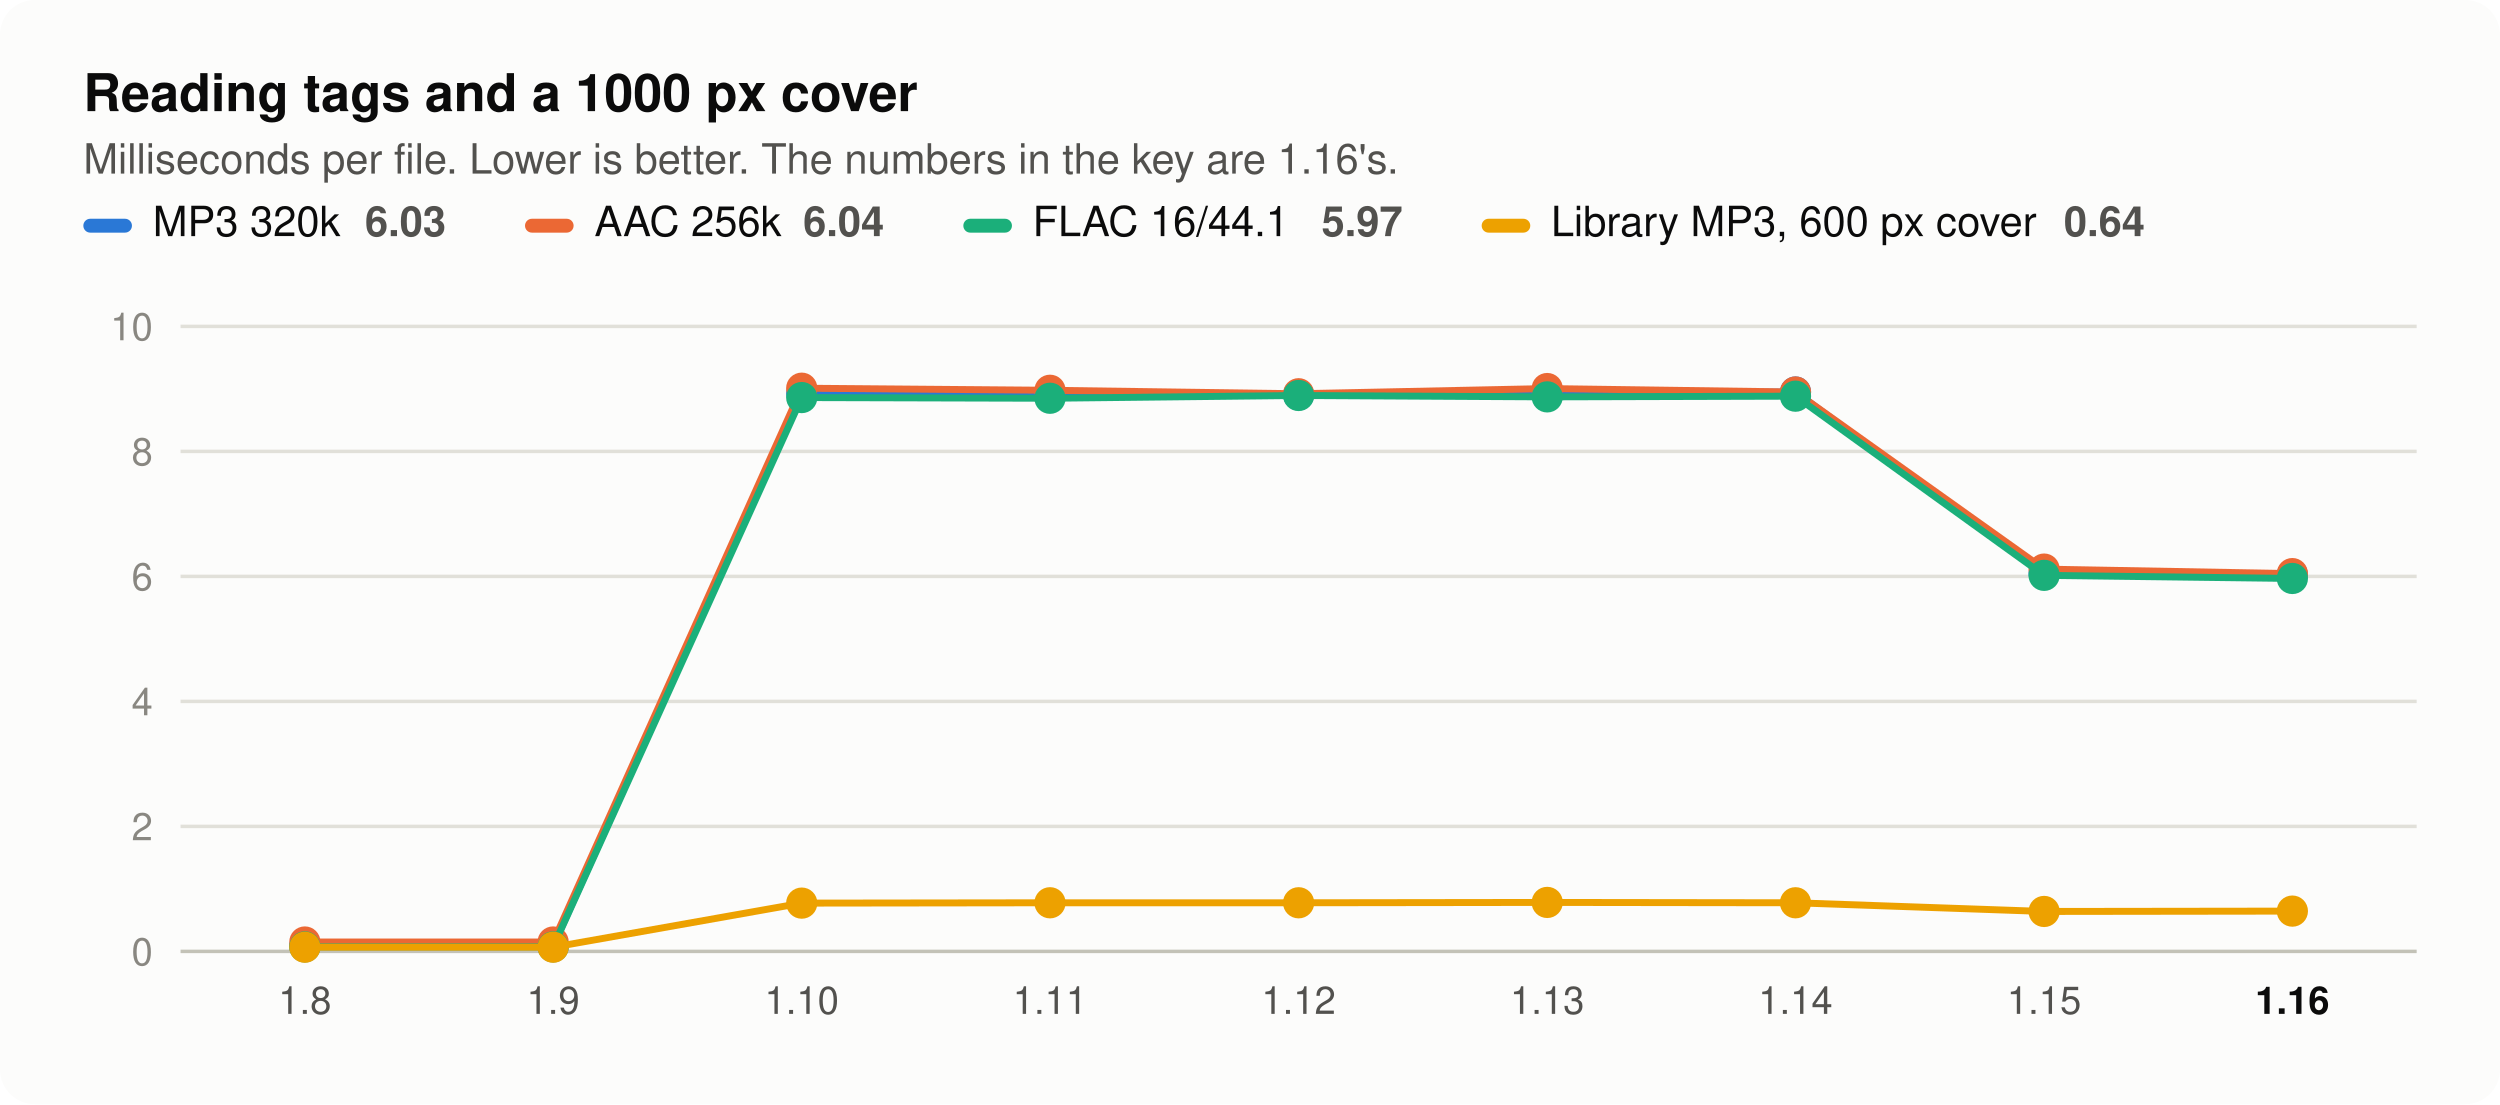
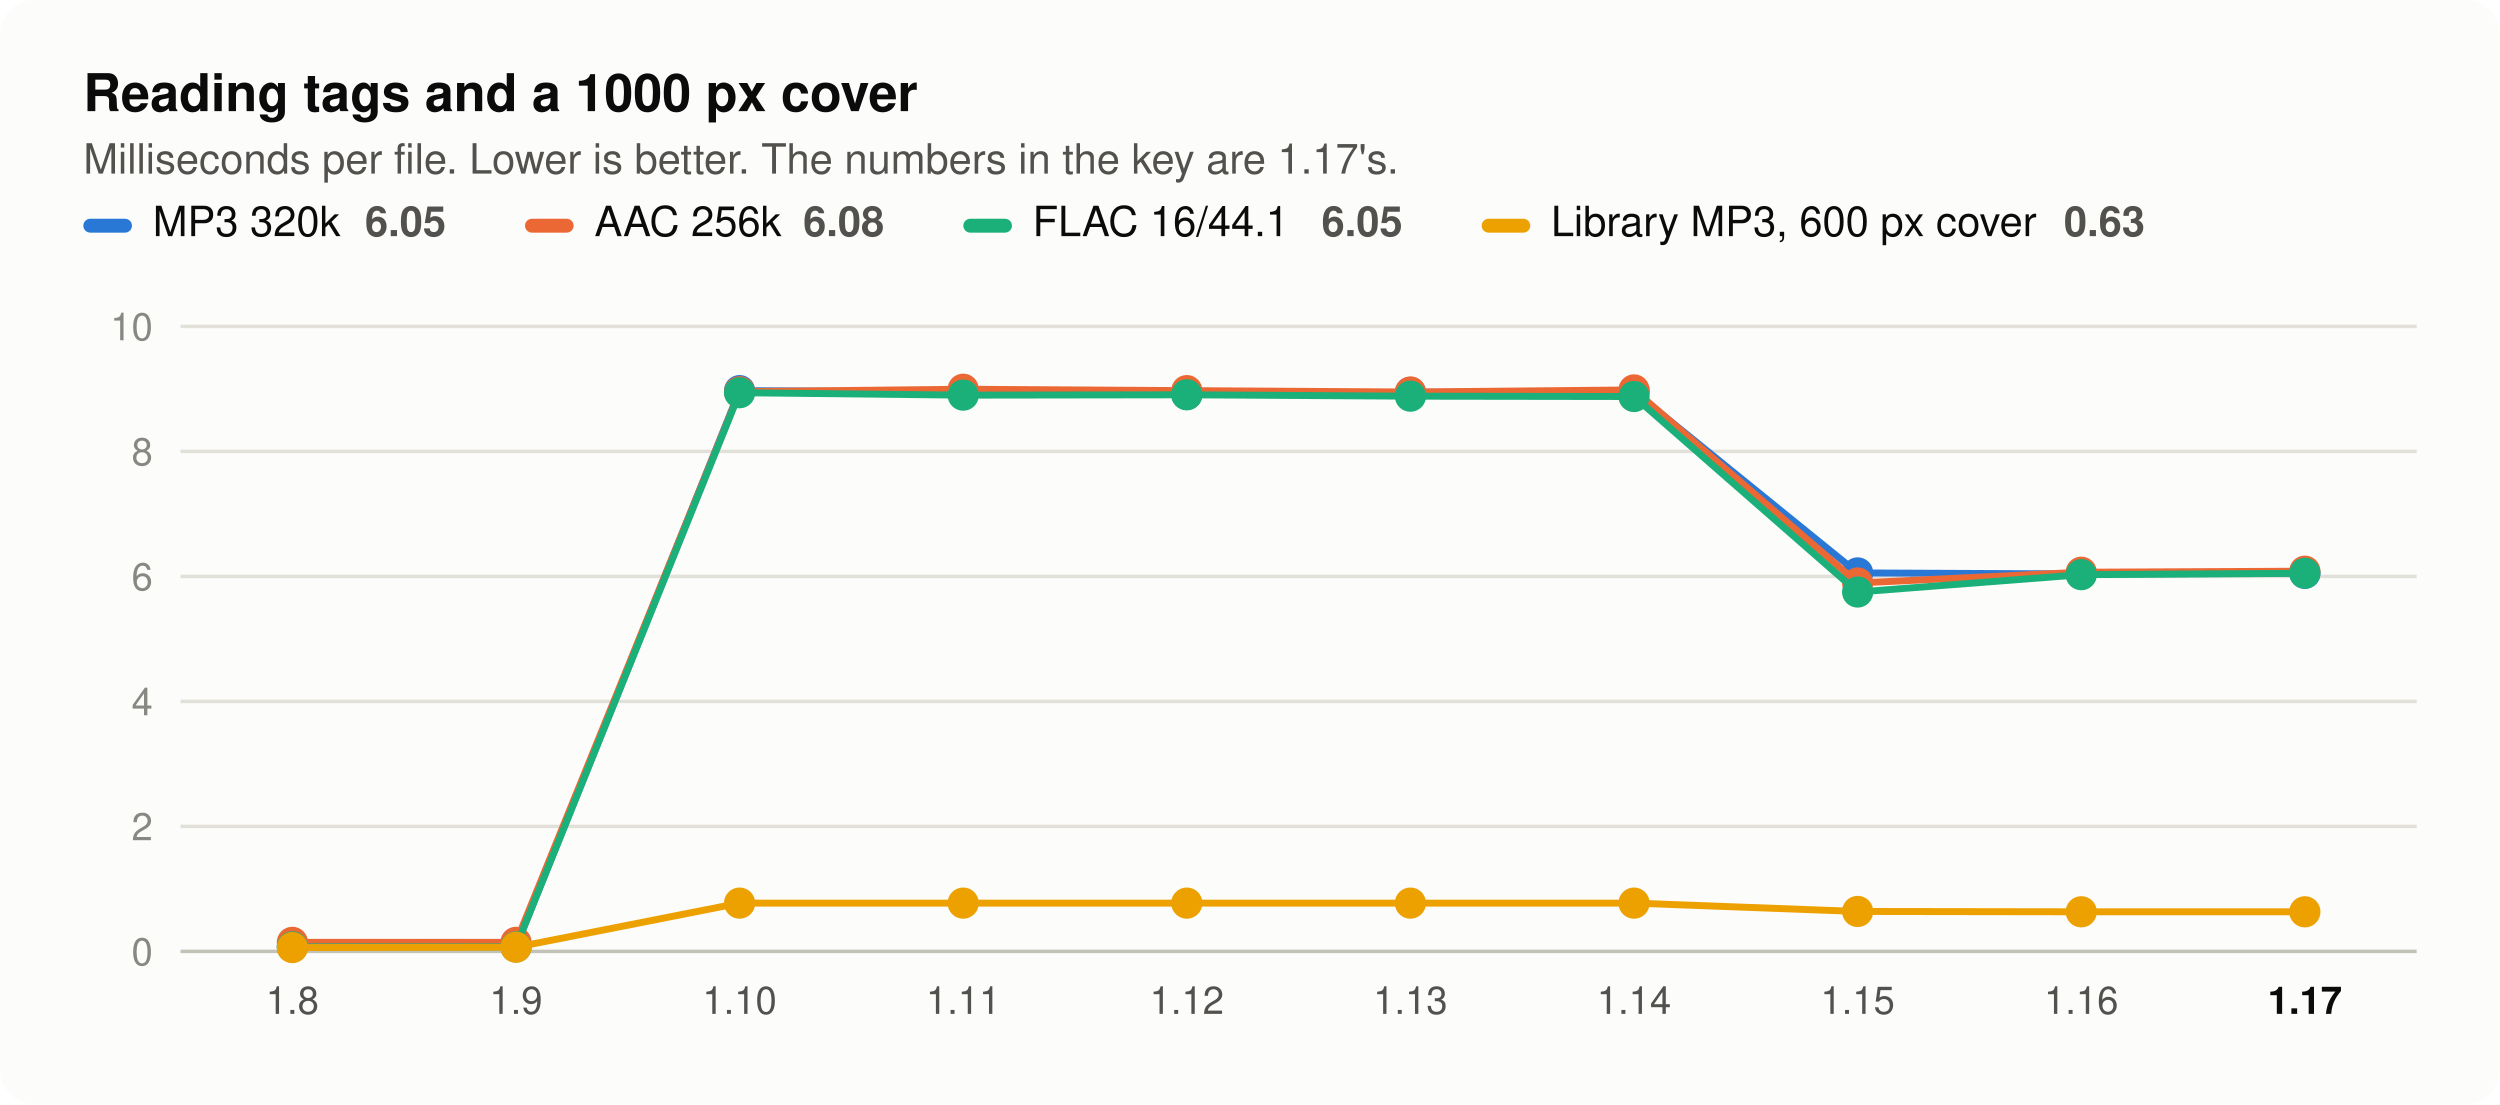
<svg xmlns="http://www.w3.org/2000/svg" viewBox="0 0 720 318" width="720" height="318" font-family="-apple-system,BlinkMacSystemFont,'Segoe UI',Helvetica,Arial,sans-serif" role="img" aria-label="Reading tags and a 1000 px cover">
  <style>.bg{fill:#fcfcfb}.t{fill:#0b0b0b}.m{fill:#52514e}.q{fill:#898781}.box{fill:#f0efec}.g{stroke:#e1e0d9}.a{stroke:#c3c2b7}.k{stroke:#b9b8b2}.ring{stroke:#fcfcfb}.s0{fill:#2a78d6;stroke:#2a78d6}.s1{fill:#eb6834;stroke:#eb6834}.s2{fill:#1baf7a;stroke:#1baf7a}.s3{fill:#eda100;stroke:#eda100}@media (prefers-color-scheme:dark){.bg{fill:#1a1a19}.t{fill:#f0efec}.m{fill:#c3c2b7}.q{fill:#898781}.box{fill:#262624}.g{stroke:#2c2c2a}.a{stroke:#383835}.k{stroke:#55554f}.ring{stroke:#1a1a19}.s0{fill:#3987e5;stroke:#3987e5}.s1{fill:#d95926;stroke:#d95926}.s2{fill:#199e70;stroke:#199e70}.s3{fill:#c98500;stroke:#c98500}}text{font-variant-numeric:tabular-nums}.ln{fill:none;stroke-linejoin:round;stroke-linecap:round}rect.s0,rect.s1,rect.s2,rect.s3,rect.s4,rect.s5,rect.s6,rect.s7,rect.sg{stroke:none}</style>
  <rect class="bg" width="720" height="318" rx="10" />
  <text class="t" x="24.0" y="32.0" font-size="15" text-anchor="start" font-weight="600">Reading tags and a 1000 px cover</text>
-   <text class="m" x="24.0" y="50.0" font-size="12" text-anchor="start">Milliseconds per file. Lower is better. The numbers in the key are 1.16's.</text>
+   <text class="m" x="24.0" y="50.0" font-size="12" text-anchor="start">Milliseconds per file. Lower is better. The numbers in the key are 1.17's.</text>
  <rect class="s0" x="24" y="63.0" width="14" height="4" rx="2" />
  <text class="t" x="44.0" y="68.0" font-size="12" text-anchor="start">MP3 320k</text>
-   <text class="m" x="105.1" y="68.0" font-size="12" text-anchor="start" font-weight="600">6.03</text>
+   <text class="m" x="105.1" y="68.0" font-size="12" text-anchor="start" font-weight="600">6.05</text>
  <rect class="s1" x="151.2" y="63.0" width="14" height="4" rx="2" />
  <text class="t" x="171.2" y="68.0" font-size="12" text-anchor="start">AAC 256k</text>
-   <text class="m" x="231.3" y="68.0" font-size="12" text-anchor="start" font-weight="600">6.04</text>
+   <text class="m" x="231.3" y="68.0" font-size="12" text-anchor="start" font-weight="600">6.08</text>
  <rect class="s2" x="277.44" y="63.0" width="14" height="4" rx="2" />
  <text class="t" x="297.4" y="68.0" font-size="12" text-anchor="start">FLAC 16/44.1</text>
-   <text class="m" x="380.6" y="68.0" font-size="12" text-anchor="start" font-weight="600">5.97</text>
+   <text class="m" x="380.6" y="68.0" font-size="12" text-anchor="start" font-weight="600">6.05</text>
  <rect class="s3" x="426.72" y="63.0" width="14" height="4" rx="2" />
  <text class="t" x="446.7" y="68.0" font-size="12" text-anchor="start">Library MP3, 600 px cover</text>
-   <text class="m" x="594.4" y="68.0" font-size="12" text-anchor="start" font-weight="600">0.64</text>
+   <text class="m" x="594.4" y="68.0" font-size="12" text-anchor="start" font-weight="600">0.63</text>
  <line class="a" x1="52.0" y1="274.0" x2="696.0" y2="274.0" stroke-width="1" />
  <text class="q" x="44.0" y="278.0" font-size="11" text-anchor="end">0</text>
  <line class="g" x1="52.0" y1="238.0" x2="696.0" y2="238.0" stroke-width="1" />
  <text class="q" x="44.0" y="242.0" font-size="11" text-anchor="end">2</text>
  <line class="g" x1="52.0" y1="202.0" x2="696.0" y2="202.0" stroke-width="1" />
  <text class="q" x="44.0" y="206.0" font-size="11" text-anchor="end">4</text>
  <line class="g" x1="52.0" y1="166.0" x2="696.0" y2="166.0" stroke-width="1" />
  <text class="q" x="44.0" y="170.0" font-size="11" text-anchor="end">6</text>
  <line class="g" x1="52.0" y1="130.0" x2="696.0" y2="130.0" stroke-width="1" />
  <text class="q" x="44.0" y="134.0" font-size="11" text-anchor="end">8</text>
  <line class="g" x1="52.0" y1="94.0" x2="696.0" y2="94.0" stroke-width="1" />
  <text class="q" x="44.0" y="98.0" font-size="11" text-anchor="end">10</text>
-   <text class="m" x="87.8" y="292.0" font-size="11" text-anchor="middle">1.8</text>
-   <text class="m" x="159.3" y="292.0" font-size="11" text-anchor="middle">1.9</text>
-   <text class="m" x="230.9" y="292.0" font-size="11" text-anchor="middle">1.10</text>
-   <text class="m" x="302.4" y="292.0" font-size="11" text-anchor="middle">1.11</text>
-   <text class="m" x="374.0" y="292.0" font-size="11" text-anchor="middle">1.12</text>
-   <text class="m" x="445.6" y="292.0" font-size="11" text-anchor="middle">1.13</text>
-   <text class="m" x="517.1" y="292.0" font-size="11" text-anchor="middle">1.14</text>
-   <text class="m" x="588.7" y="292.0" font-size="11" text-anchor="middle">1.15</text>
-   <text class="t" x="660.2" y="292.0" font-size="11" text-anchor="middle" font-weight="600">1.16</text>
-   <path class="ln s0" stroke-width="2" d="M87.8,272.5 L159.3,272.5 L230.9,113.2 L302.4,113.3 L374.0,113.7 L445.6,113.1 L517.1,112.9 L588.7,165.2 L660.2,165.5" />
-   <circle class="s0 ring" cx="87.8" cy="272.5" r="3.5" stroke-width="2" />
-   <circle class="s0 ring" cx="159.3" cy="272.5" r="3.5" stroke-width="2" />
-   <circle class="s0 ring" cx="230.9" cy="113.2" r="3.5" stroke-width="2" />
-   <circle class="s0 ring" cx="302.4" cy="113.3" r="3.5" stroke-width="2" />
-   <circle class="s0 ring" cx="374.0" cy="113.7" r="3.5" stroke-width="2" />
-   <circle class="s0 ring" cx="445.6" cy="113.1" r="3.5" stroke-width="2" />
-   <circle class="s0 ring" cx="517.1" cy="112.9" r="3.5" stroke-width="2" />
-   <circle class="s0 ring" cx="588.7" cy="165.2" r="3.5" stroke-width="2" />
-   <circle class="s0 ring" cx="660.2" cy="165.5" r="3.5" stroke-width="2" />
-   <path class="ln s1" stroke-width="2" d="M87.8,271.3 L159.3,271.3 L230.9,111.8 L302.4,112.4 L374.0,113.4 L445.6,111.9 L517.1,112.9 L588.7,163.9 L660.2,165.2" />
-   <circle class="s1 ring" cx="87.8" cy="271.3" r="3.5" stroke-width="2" />
-   <circle class="s1 ring" cx="159.3" cy="271.3" r="3.5" stroke-width="2" />
-   <circle class="s1 ring" cx="230.9" cy="111.8" r="3.5" stroke-width="2" />
-   <circle class="s1 ring" cx="302.4" cy="112.4" r="3.5" stroke-width="2" />
-   <circle class="s1 ring" cx="374.0" cy="113.4" r="3.5" stroke-width="2" />
-   <circle class="s1 ring" cx="445.6" cy="111.9" r="3.5" stroke-width="2" />
-   <circle class="s1 ring" cx="517.1" cy="112.9" r="3.5" stroke-width="2" />
-   <circle class="s1 ring" cx="588.7" cy="163.9" r="3.5" stroke-width="2" />
-   <circle class="s1 ring" cx="660.2" cy="165.2" r="3.5" stroke-width="2" />
-   <path class="ln s2" stroke-width="2" d="M87.8,272.7 L159.3,272.7 L230.9,114.5 L302.4,114.7 L374.0,113.9 L445.6,114.3 L517.1,114.1 L588.7,165.7 L660.2,166.6" />
-   <circle class="s2 ring" cx="87.8" cy="272.7" r="3.5" stroke-width="2" />
-   <circle class="s2 ring" cx="159.3" cy="272.7" r="3.5" stroke-width="2" />
-   <circle class="s2 ring" cx="230.9" cy="114.5" r="3.5" stroke-width="2" />
-   <circle class="s2 ring" cx="302.4" cy="114.7" r="3.5" stroke-width="2" />
-   <circle class="s2 ring" cx="374.0" cy="113.9" r="3.5" stroke-width="2" />
-   <circle class="s2 ring" cx="445.6" cy="114.3" r="3.5" stroke-width="2" />
-   <circle class="s2 ring" cx="517.1" cy="114.1" r="3.5" stroke-width="2" />
-   <circle class="s2 ring" cx="588.7" cy="165.7" r="3.5" stroke-width="2" />
-   <circle class="s2 ring" cx="660.2" cy="166.6" r="3.5" stroke-width="2" />
-   <path class="ln s3" stroke-width="2" d="M87.8,272.8 L159.3,272.8 L230.9,260.1 L302.4,260.0 L374.0,260.0 L445.6,259.9 L517.1,260.0 L588.7,262.5 L660.2,262.4" />
-   <circle class="s3 ring" cx="87.8" cy="272.8" r="3.5" stroke-width="2" />
-   <circle class="s3 ring" cx="159.3" cy="272.8" r="3.5" stroke-width="2" />
-   <circle class="s3 ring" cx="230.9" cy="260.1" r="3.5" stroke-width="2" />
-   <circle class="s3 ring" cx="302.4" cy="260.0" r="3.5" stroke-width="2" />
-   <circle class="s3 ring" cx="374.0" cy="260.0" r="3.5" stroke-width="2" />
-   <circle class="s3 ring" cx="445.6" cy="259.9" r="3.5" stroke-width="2" />
-   <circle class="s3 ring" cx="517.1" cy="260.0" r="3.5" stroke-width="2" />
-   <circle class="s3 ring" cx="588.7" cy="262.5" r="3.5" stroke-width="2" />
-   <circle class="s3 ring" cx="660.2" cy="262.4" r="3.5" stroke-width="2" />
+   <text class="m" x="84.2" y="292.0" font-size="11" text-anchor="middle">1.8</text>
+   <text class="m" x="148.6" y="292.0" font-size="11" text-anchor="middle">1.9</text>
+   <text class="m" x="213.0" y="292.0" font-size="11" text-anchor="middle">1.10</text>
+   <text class="m" x="277.4" y="292.0" font-size="11" text-anchor="middle">1.11</text>
+   <text class="m" x="341.8" y="292.0" font-size="11" text-anchor="middle">1.12</text>
+   <text class="m" x="406.2" y="292.0" font-size="11" text-anchor="middle">1.13</text>
+   <text class="m" x="470.6" y="292.0" font-size="11" text-anchor="middle">1.14</text>
+   <text class="m" x="535.0" y="292.0" font-size="11" text-anchor="middle">1.15</text>
+   <text class="m" x="599.4" y="292.0" font-size="11" text-anchor="middle">1.16</text>
+   <text class="t" x="663.8" y="292.0" font-size="11" text-anchor="middle" font-weight="600">1.17</text>
+   <path class="ln s0" stroke-width="2" d="M84.2,272.6 L148.6,272.6 L213.0,112.5 L277.4,112.9 L341.8,113.6 L406.2,113.0 L470.6,112.8 L535.0,165.0 L599.4,165.3 L663.8,165.1" />
+   <circle class="s0 ring" cx="84.2" cy="272.6" r="3.5" stroke-width="2" />
+   <circle class="s0 ring" cx="148.6" cy="272.6" r="3.5" stroke-width="2" />
+   <circle class="s0 ring" cx="213.0" cy="112.5" r="3.5" stroke-width="2" />
+   <circle class="s0 ring" cx="277.4" cy="112.9" r="3.5" stroke-width="2" />
+   <circle class="s0 ring" cx="341.8" cy="113.6" r="3.5" stroke-width="2" />
+   <circle class="s0 ring" cx="406.2" cy="113.0" r="3.5" stroke-width="2" />
+   <circle class="s0 ring" cx="470.6" cy="112.8" r="3.5" stroke-width="2" />
+   <circle class="s0 ring" cx="535.0" cy="165.0" r="3.5" stroke-width="2" />
+   <circle class="s0 ring" cx="599.4" cy="165.3" r="3.5" stroke-width="2" />
+   <circle class="s0 ring" cx="663.8" cy="165.1" r="3.5" stroke-width="2" />
+   <path class="ln s1" stroke-width="2" d="M84.2,271.4 L148.6,271.4 L213.0,112.8 L277.4,112.1 L341.8,112.5 L406.2,112.9 L470.6,112.3 L535.0,167.9 L599.4,164.8 L663.8,164.5" />
+   <circle class="s1 ring" cx="84.2" cy="271.4" r="3.5" stroke-width="2" />
+   <circle class="s1 ring" cx="148.6" cy="271.4" r="3.5" stroke-width="2" />
+   <circle class="s1 ring" cx="213.0" cy="112.8" r="3.5" stroke-width="2" />
+   <circle class="s1 ring" cx="277.4" cy="112.1" r="3.5" stroke-width="2" />
+   <circle class="s1 ring" cx="341.8" cy="112.5" r="3.5" stroke-width="2" />
+   <circle class="s1 ring" cx="406.2" cy="112.9" r="3.5" stroke-width="2" />
+   <circle class="s1 ring" cx="470.6" cy="112.3" r="3.5" stroke-width="2" />
+   <circle class="s1 ring" cx="535.0" cy="167.9" r="3.5" stroke-width="2" />
+   <circle class="s1 ring" cx="599.4" cy="164.8" r="3.5" stroke-width="2" />
+   <circle class="s1 ring" cx="663.8" cy="164.5" r="3.5" stroke-width="2" />
+   <path class="ln s2" stroke-width="2" d="M84.2,272.7 L148.6,272.7 L213.0,113.1 L277.4,113.8 L341.8,113.7 L406.2,114.1 L470.6,114.2 L535.0,170.5 L599.4,165.5 L663.8,165.1" />
+   <circle class="s2 ring" cx="84.2" cy="272.7" r="3.5" stroke-width="2" />
+   <circle class="s2 ring" cx="148.6" cy="272.7" r="3.5" stroke-width="2" />
+   <circle class="s2 ring" cx="213.0" cy="113.1" r="3.5" stroke-width="2" />
+   <circle class="s2 ring" cx="277.4" cy="113.8" r="3.5" stroke-width="2" />
+   <circle class="s2 ring" cx="341.8" cy="113.7" r="3.5" stroke-width="2" />
+   <circle class="s2 ring" cx="406.2" cy="114.1" r="3.5" stroke-width="2" />
+   <circle class="s2 ring" cx="470.6" cy="114.2" r="3.5" stroke-width="2" />
+   <circle class="s2 ring" cx="535.0" cy="170.5" r="3.5" stroke-width="2" />
+   <circle class="s2 ring" cx="599.4" cy="165.5" r="3.5" stroke-width="2" />
+   <circle class="s2 ring" cx="663.8" cy="165.1" r="3.5" stroke-width="2" />
+   <path class="ln s3" stroke-width="2" d="M84.2,272.9 L148.6,272.8 L213.0,260.1 L277.4,260.1 L341.8,260.1 L406.2,260.1 L470.6,260.1 L535.0,262.5 L599.4,262.6 L663.8,262.6" />
+   <circle class="s3 ring" cx="84.2" cy="272.9" r="3.5" stroke-width="2" />
+   <circle class="s3 ring" cx="148.6" cy="272.8" r="3.5" stroke-width="2" />
+   <circle class="s3 ring" cx="213.0" cy="260.1" r="3.5" stroke-width="2" />
+   <circle class="s3 ring" cx="277.4" cy="260.1" r="3.5" stroke-width="2" />
+   <circle class="s3 ring" cx="341.8" cy="260.1" r="3.5" stroke-width="2" />
+   <circle class="s3 ring" cx="406.2" cy="260.1" r="3.5" stroke-width="2" />
+   <circle class="s3 ring" cx="470.6" cy="260.1" r="3.5" stroke-width="2" />
+   <circle class="s3 ring" cx="535.0" cy="262.5" r="3.5" stroke-width="2" />
+   <circle class="s3 ring" cx="599.4" cy="262.6" r="3.5" stroke-width="2" />
+   <circle class="s3 ring" cx="663.8" cy="262.6" r="3.5" stroke-width="2" />
</svg>
